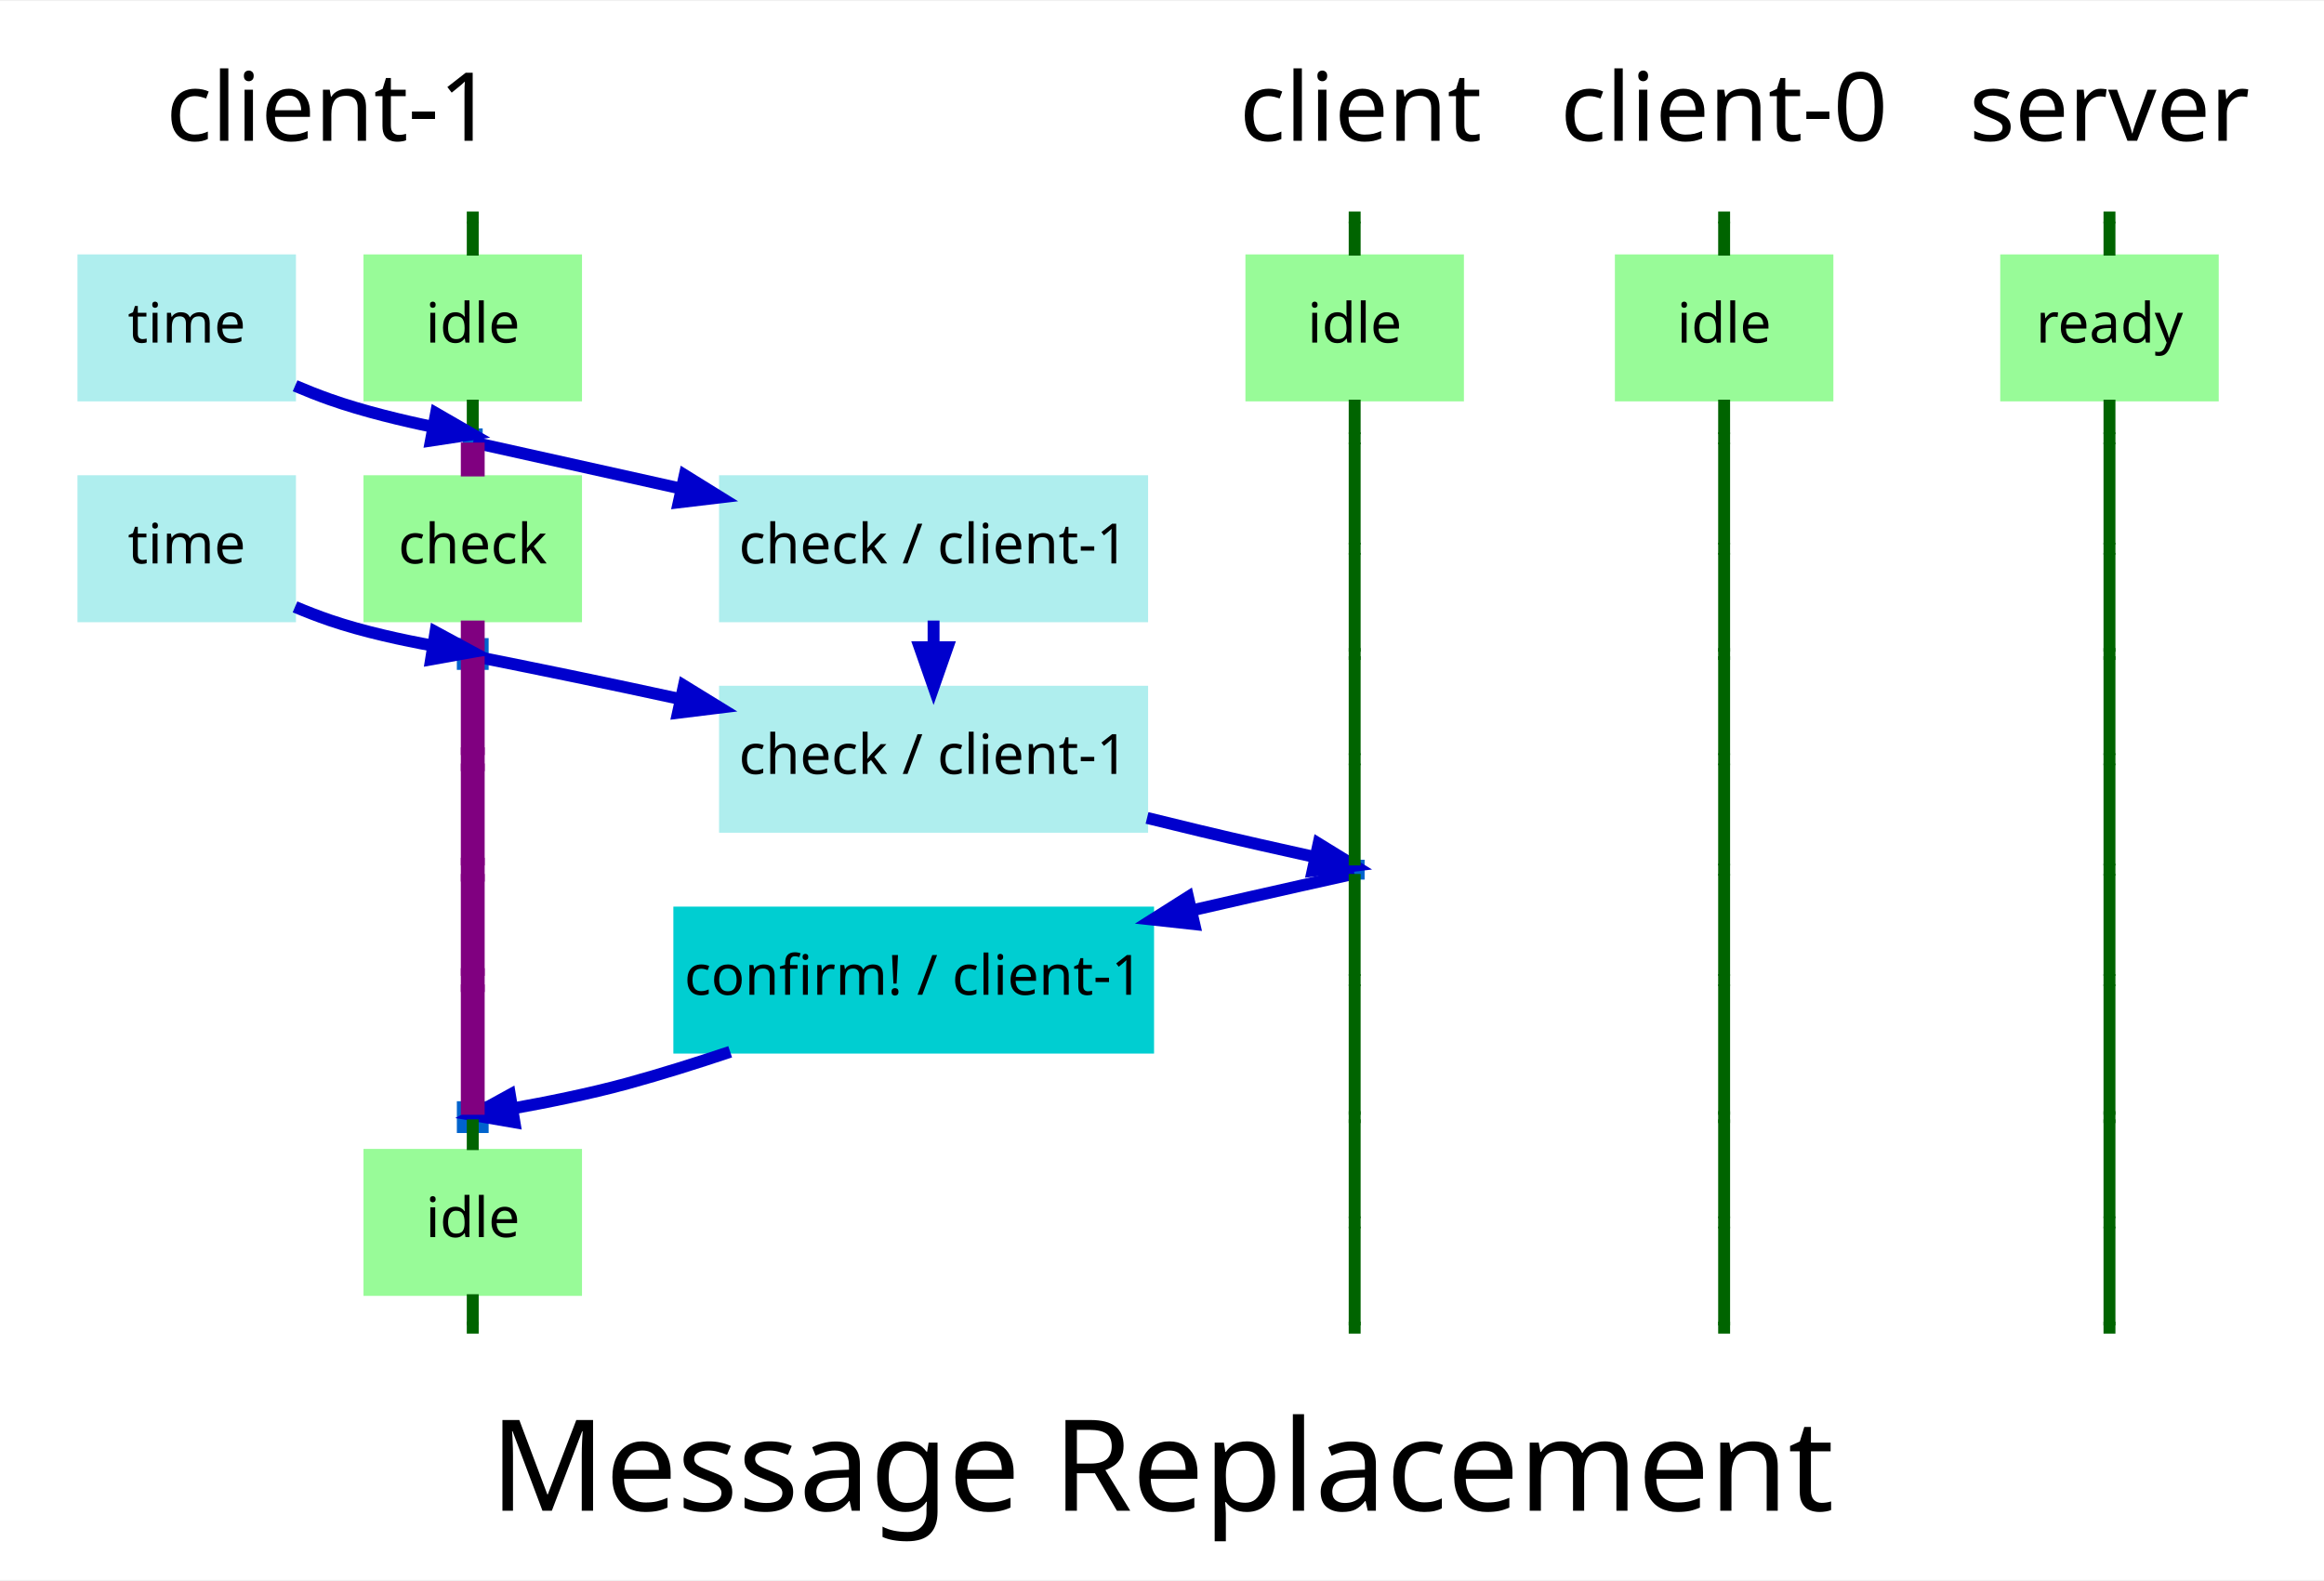
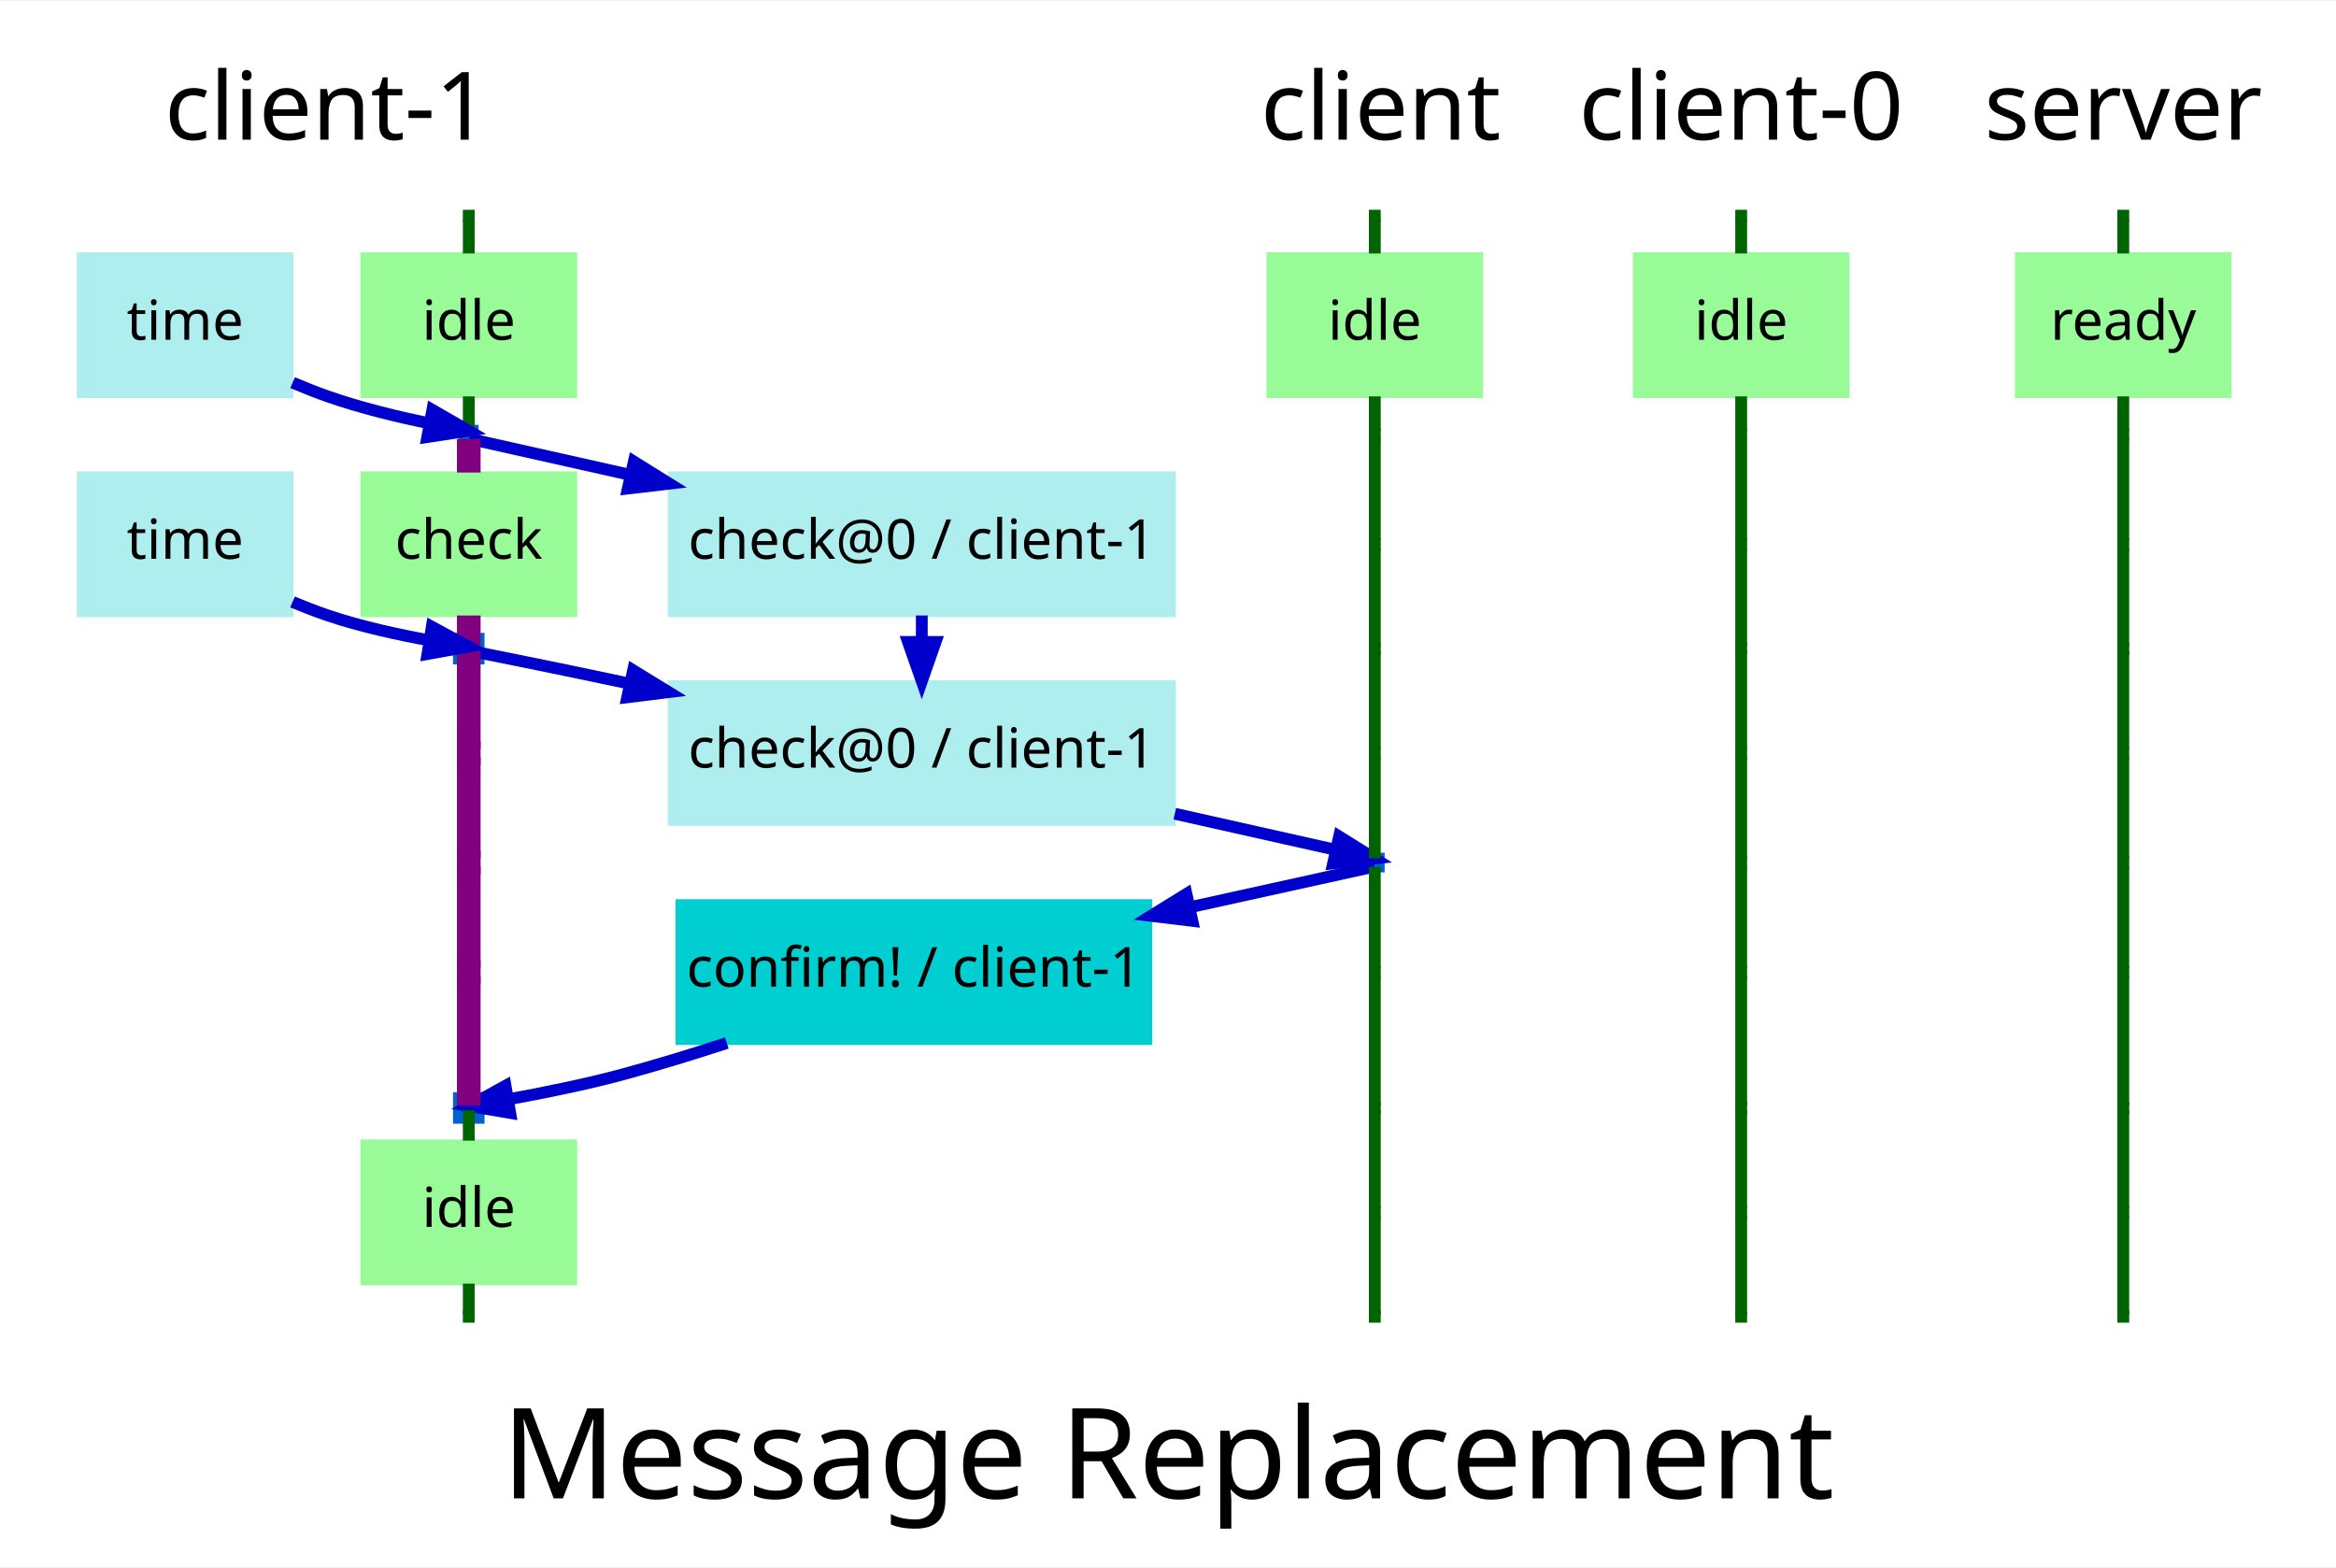
- <svg xmlns="http://www.w3.org/2000/svg" width="585pt" height="398pt" viewBox="0.00 0.00 585.00 397.50">
+ <svg xmlns="http://www.w3.org/2000/svg" width="593pt" height="398pt" viewBox="0.00 0.00 593.00 397.50">
  <g id="graph0" class="graph" transform="scale(1 1) rotate(0) translate(4 393.5)">
-     <polygon fill="white" stroke="transparent" points="-4,4 -4,-393.5 581,-393.5 581,4 -4,4" />
-     <text text-anchor="middle" x="288.5" y="-13.4" font-family="Sans-Serif" font-size="32.00">Message Replacement</text>
+     <polygon fill="white" stroke="transparent" points="-4,4 -4,-393.5 589,-393.5 589,4 -4,4" />
+     <text text-anchor="middle" x="292.5" y="-13.4" font-family="Sans-Serif" font-size="32.00">Message Replacement</text>
    <g id="clust1" class="cluster">
-       <polygon fill="none" stroke="white" points="158,-121 158,-348.8 294,-348.8 294,-121 158,-121" />
+       <polygon fill="none" stroke="white" points="158,-121 158,-348.8 302,-348.8 302,-121 158,-121" />
    </g>
    <g id="clust2" class="cluster">
-       <polygon fill="none" stroke="white" points="302,-51 302,-381.5 375,-381.5 375,-51 302,-51" />
-       <text text-anchor="middle" x="338.5" y="-358.3" font-family="Sans-Serif" font-size="24.00">client</text>
+       <polygon fill="none" stroke="white" points="310,-51 310,-381.5 383,-381.5 383,-51 310,-51" />
+       <text text-anchor="middle" x="346.5" y="-358.3" font-family="Sans-Serif" font-size="24.00">client</text>
    </g>
    <g id="clust3" class="cluster">
-       <polygon fill="none" stroke="white" points="383,-51 383,-381.5 477,-381.5 477,-51 383,-51" />
-       <text text-anchor="middle" x="430" y="-358.3" font-family="Sans-Serif" font-size="24.00">client-0</text>
+       <polygon fill="none" stroke="white" points="391,-51 391,-381.5 485,-381.5 485,-51 391,-51" />
+       <text text-anchor="middle" x="438" y="-358.3" font-family="Sans-Serif" font-size="24.00">client-0</text>
    </g>
    <g id="clust4" class="cluster">
      <polygon fill="none" stroke="white" points="8,-51 8,-381.5 150,-381.5 150,-51 8,-51" />
      <text text-anchor="middle" x="79" y="-358.3" font-family="Sans-Serif" font-size="24.00">client-1</text>
    </g>
    <g id="clust5" class="cluster">
-       <polygon fill="none" stroke="white" points="485,-51 485,-381.5 569,-381.5 569,-51 485,-51" />
-       <text text-anchor="middle" x="527" y="-358.3" font-family="Sans-Serif" font-size="24.00">server</text>
+       <polygon fill="none" stroke="white" points="493,-51 493,-381.5 577,-381.5 577,-51 493,-51" />
+       <text text-anchor="middle" x="535" y="-358.3" font-family="Sans-Serif" font-size="24.00">server</text>
    </g>
    <g id="node1" class="node">
-       <polygon fill="none" stroke="mediumblue" stroke-width="2" points="231.5,-229.6 230.5,-229.6 230.5,-228.6 231.5,-228.6 231.5,-229.6" />
+       <polygon fill="none" stroke="mediumblue" stroke-width="2" points="230.5,-229.6 229.5,-229.6 229.5,-228.6 230.5,-228.6 230.5,-229.6" />
    </g>
    <g id="node3" class="node">
-       <polygon fill="paleturquoise" stroke="paleturquoise" points="284.5,-220.6 177.5,-220.6 177.5,-184.6 284.5,-184.6 284.5,-220.6" />
-       <text text-anchor="middle" x="231" y="-198.9" font-family="Sans-Serif" font-size="14.00">check / client-1</text>
+       <polygon fill="paleturquoise" stroke="paleturquoise" points="294,-220.6 166,-220.6 166,-184.6 294,-184.6 294,-220.6" />
+       <text text-anchor="middle" x="230" y="-198.9" font-family="Sans-Serif" font-size="14.00">check@0 / client-1</text>
    </g>
    <g id="edge2" class="edge">
-       <path fill="none" stroke="mediumblue" stroke-width="3" d="M231,-228.53C231,-228.5 231,-228.45 231,-228.4" />
-       <polygon fill="mediumblue" stroke="mediumblue" stroke-width="3" points="234.5,-230.8 231,-220.8 227.5,-230.8 234.5,-230.8" />
+       <path fill="none" stroke="mediumblue" stroke-width="3" d="M230,-228.53C230,-228.5 230,-228.45 230,-228.4" />
+       <polygon fill="mediumblue" stroke="mediumblue" stroke-width="3" points="233.5,-230.8 230,-220.8 226.5,-230.8 233.5,-230.8" />
    </g>
    <g id="node2" class="node">
-       <polygon fill="paleturquoise" stroke="paleturquoise" points="284.5,-273.6 177.5,-273.6 177.5,-237.6 284.5,-237.6 284.5,-273.6" />
-       <text text-anchor="middle" x="231" y="-251.9" font-family="Sans-Serif" font-size="14.00">check / client-1</text>
+       <polygon fill="paleturquoise" stroke="paleturquoise" points="294,-273.6 166,-273.6 166,-237.6 294,-237.6 294,-273.6" />
+       <text text-anchor="middle" x="230" y="-251.9" font-family="Sans-Serif" font-size="14.00">check@0 / client-1</text>
    </g>
    <g id="edge1" class="edge">
-       <path fill="none" stroke="mediumblue" stroke-width="3" d="M231,-237.51C231,-233.66 231,-230.49 231,-229.76" />
+       <path fill="none" stroke="mediumblue" stroke-width="3" d="M230,-237.51C230,-233.66 230,-230.49 230,-229.76" />
    </g>
    <g id="node15" class="node">
-       <polygon fill="none" stroke="#0063cd" stroke-width="4" points="337.5,-175.3 336.5,-175.3 336.5,-174.3 337.5,-174.3 337.5,-175.3" />
+       <polygon fill="none" stroke="#0063cd" stroke-width="4" points="345.5,-175.3 344.5,-175.3 344.5,-174.3 345.5,-174.3 345.5,-175.3" />
    </g>
    <g id="edge14" class="edge">
-       <path fill="none" stroke="mediumblue" stroke-width="3" d="M284.73,-187.83C289.21,-186.73 293.68,-185.63 298,-184.6 307.81,-182.25 319.05,-179.73 326.93,-177.99" />
-       <polygon fill="mediumblue" stroke="mediumblue" stroke-width="3" points="327.91,-181.36 336.94,-175.81 326.42,-174.52 327.91,-181.36" />
+       <path fill="none" stroke="mediumblue" stroke-width="3" d="M294.22,-187.19C310.17,-183.61 325.42,-180.19 334.97,-178.05" />
+       <polygon fill="mediumblue" stroke="mediumblue" stroke-width="3" points="335.94,-181.42 344.93,-175.82 334.41,-174.59 335.94,-181.42" />
    </g>
    <g id="node8" class="node">
-       <polygon fill="darkturquoise" stroke="darkturquoise" points="286,-165 166,-165 166,-129 286,-129 286,-165" />
-       <text text-anchor="middle" x="226" y="-143.3" font-family="Sans-Serif" font-size="14.00">confirm! / client-1</text>
+       <polygon fill="darkturquoise" stroke="darkturquoise" points="288,-165 168,-165 168,-129 288,-129 288,-165" />
+       <text text-anchor="middle" x="228" y="-143.3" font-family="Sans-Serif" font-size="14.00">confirm! / client-1</text>
    </g>
    <g id="node41" class="node">
      <polygon fill="none" stroke="#0063cd" stroke-width="7" points="115.5,-113 114.5,-113 114.5,-112 115.5,-112 115.5,-113" />
    </g>
    <g id="edge41" class="edge">
-       <path fill="none" stroke="mediumblue" stroke-width="3" d="M179.8,-128.95C171.29,-126.1 162.42,-123.31 154,-121 144.32,-118.34 133.06,-116.12 125.14,-114.7" />
-       <polygon fill="mediumblue" stroke="mediumblue" stroke-width="3" points="125.5,-111.21 115.06,-113.01 124.35,-118.12 125.5,-111.21" />
+       <path fill="none" stroke="mediumblue" stroke-width="3" d="M180.5,-128.99C171.74,-126.13 162.64,-123.34 154,-121 144.3,-118.38 133.05,-116.16 125.13,-114.72" />
+       <polygon fill="mediumblue" stroke="mediumblue" stroke-width="3" points="125.51,-111.24 115.06,-113.01 124.33,-118.14 125.51,-111.24" />
    </g>
    <g id="node9" class="node">
-       <polygon fill="none" stroke="darkgreen" stroke-width="2" points="337.5,-339.5 336.5,-339.5 336.5,-338.5 337.5,-338.5 337.5,-339.5" />
+       <polygon fill="none" stroke="darkgreen" stroke-width="2" points="345.5,-339.5 344.5,-339.5 344.5,-338.5 345.5,-338.5 345.5,-339.5" />
    </g>
    <g id="node10" class="node">
-       <polygon fill="palegreen" stroke="palegreen" points="364,-329.2 310,-329.2 310,-293.2 364,-293.2 364,-329.2" />
-       <text text-anchor="middle" x="337" y="-307.5" font-family="Sans-Serif" font-size="14.00">idle</text>
+       <polygon fill="palegreen" stroke="palegreen" points="372,-329.2 318,-329.2 318,-293.2 372,-293.2 372,-329.2" />
+       <text text-anchor="middle" x="345" y="-307.5" font-family="Sans-Serif" font-size="14.00">idle</text>
    </g>
    <g id="edge8" class="edge">
-       <path fill="none" stroke="darkgreen" stroke-width="3" d="M337,-337.93C337,-337.37 337,-333.75 337,-329.4" />
+       <path fill="none" stroke="darkgreen" stroke-width="3" d="M345,-337.93C345,-337.37 345,-333.75 345,-329.4" />
    </g>
    <g id="node11" class="node">
-       <polygon fill="none" stroke="darkgreen" stroke-width="2" points="337.5,-283.9 336.5,-283.9 336.5,-282.9 337.5,-282.9 337.5,-283.9" />
+       <polygon fill="none" stroke="darkgreen" stroke-width="2" points="345.5,-283.9 344.5,-283.9 344.5,-282.9 345.5,-282.9 345.5,-283.9" />
    </g>
    <g id="edge9" class="edge">
-       <path fill="none" stroke="darkgreen" stroke-width="3" d="M337,-293.13C337,-288.64 337,-284.9 337,-284.45" />
+       <path fill="none" stroke="darkgreen" stroke-width="3" d="M345,-293.13C345,-288.64 345,-284.9 345,-284.45" />
    </g>
    <g id="node12" class="node">
-       <polygon fill="none" stroke="darkgreen" stroke-width="2" points="337.5,-256.1 336.5,-256.1 336.5,-255.1 337.5,-255.1 337.5,-256.1" />
+       <polygon fill="none" stroke="darkgreen" stroke-width="2" points="345.5,-256.1 344.5,-256.1 344.5,-255.1 345.5,-255.1 345.5,-256.1" />
    </g>
    <g id="edge10" class="edge">
-       <path fill="none" stroke="darkgreen" stroke-width="3" d="M337,-282.33C337,-280.86 337,-258.09 337,-256.67" />
+       <path fill="none" stroke="darkgreen" stroke-width="3" d="M345,-282.33C345,-280.86 345,-258.09 345,-256.67" />
    </g>
    <g id="node13" class="node">
-       <polygon fill="none" stroke="darkgreen" stroke-width="2" points="337.5,-229.6 336.5,-229.6 336.5,-228.6 337.5,-228.6 337.5,-229.6" />
+       <polygon fill="none" stroke="darkgreen" stroke-width="2" points="345.5,-229.6 344.5,-229.6 344.5,-228.6 345.5,-228.6 345.5,-229.6" />
    </g>
    <g id="edge11" class="edge">
-       <path fill="none" stroke="darkgreen" stroke-width="3" d="M337,-254.53C337,-253.11 337,-231.04 337,-229.67" />
+       <path fill="none" stroke="darkgreen" stroke-width="3" d="M345,-254.53C345,-253.11 345,-231.04 345,-229.67" />
    </g>
    <g id="node14" class="node">
-       <polygon fill="none" stroke="darkgreen" stroke-width="2" points="337.5,-203.1 336.5,-203.1 336.5,-202.1 337.5,-202.1 337.5,-203.1" />
+       <polygon fill="none" stroke="darkgreen" stroke-width="2" points="345.5,-203.1 344.5,-203.1 344.5,-202.1 345.5,-202.1 345.5,-203.1" />
    </g>
    <g id="edge12" class="edge">
-       <path fill="none" stroke="darkgreen" stroke-width="3" d="M337,-228.53C337,-227.11 337,-205.04 337,-203.67" />
+       <path fill="none" stroke="darkgreen" stroke-width="3" d="M345,-228.53C345,-227.11 345,-205.04 345,-203.67" />
    </g>
    <g id="edge15" class="edge">
-       <path fill="none" stroke="darkgreen" stroke-width="3" d="M337,-201.53C337,-200.06 337,-177.29 337,-175.87" />
+       <path fill="none" stroke="darkgreen" stroke-width="3" d="M345,-201.53C345,-200.06 345,-177.29 345,-175.87" />
    </g>
    <g id="edge13" class="edge">
-       <path fill="none" stroke="mediumblue" stroke-width="3" d="M336.94,-173.79C335.65,-173.5 314.77,-168.87 298,-165 297.39,-164.86 296.78,-164.72 296.17,-164.58" />
-       <polygon fill="mediumblue" stroke="mediumblue" stroke-width="3" points="296.63,-161.09 286.1,-162.24 295.05,-167.91 296.63,-161.09" />
+       <path fill="none" stroke="mediumblue" stroke-width="3" d="M344.92,-173.78C343.41,-173.45 322.17,-168.76 298.19,-163.48" />
+       <polygon fill="mediumblue" stroke="mediumblue" stroke-width="3" points="298.68,-160 288.17,-161.27 297.18,-166.84 298.68,-160" />
    </g>
    <g id="node16" class="node">
-       <polygon fill="none" stroke="darkgreen" stroke-width="2" points="337.5,-147.5 336.5,-147.5 336.5,-146.5 337.5,-146.5 337.5,-147.5" />
+       <polygon fill="none" stroke="darkgreen" stroke-width="2" points="345.5,-147.5 344.5,-147.5 344.5,-146.5 345.5,-146.5 345.5,-147.5" />
    </g>
    <g id="edge16" class="edge">
-       <path fill="none" stroke="darkgreen" stroke-width="3" d="M337,-173.73C337,-172.26 337,-149.49 337,-148.07" />
+       <path fill="none" stroke="darkgreen" stroke-width="3" d="M345,-173.73C345,-172.26 345,-149.49 345,-148.07" />
    </g>
    <g id="node17" class="node">
-       <polygon fill="none" stroke="darkgreen" stroke-width="2" points="337.5,-113 336.5,-113 336.5,-112 337.5,-112 337.5,-113" />
+       <polygon fill="none" stroke="darkgreen" stroke-width="2" points="345.5,-113 344.5,-113 344.5,-112 345.5,-112 345.5,-113" />
    </g>
    <g id="edge17" class="edge">
-       <path fill="none" stroke="darkgreen" stroke-width="3" d="M337,-145.91C337,-144.03 337,-114.91 337,-113.09" />
+       <path fill="none" stroke="darkgreen" stroke-width="3" d="M345,-145.91C345,-144.03 345,-114.91 345,-113.09" />
    </g>
    <g id="node18" class="node">
-       <polygon fill="none" stroke="darkgreen" stroke-width="2" points="337.5,-86.5 336.5,-86.5 336.5,-85.5 337.5,-85.5 337.5,-86.5" />
+       <polygon fill="none" stroke="darkgreen" stroke-width="2" points="345.5,-86.5 344.5,-86.5 344.5,-85.5 345.5,-85.5 345.5,-86.5" />
    </g>
    <g id="edge18" class="edge">
-       <path fill="none" stroke="darkgreen" stroke-width="3" d="M337,-111.93C337,-110.51 337,-88.44 337,-87.07" />
+       <path fill="none" stroke="darkgreen" stroke-width="3" d="M345,-111.93C345,-110.51 345,-88.44 345,-87.07" />
    </g>
    <g id="node19" class="node">
-       <polygon fill="none" stroke="darkgreen" stroke-width="2" points="337.5,-60 336.5,-60 336.5,-59 337.5,-59 337.5,-60" />
+       <polygon fill="none" stroke="darkgreen" stroke-width="2" points="345.5,-60 344.5,-60 344.5,-59 345.5,-59 345.5,-60" />
    </g>
    <g id="edge19" class="edge">
-       <path fill="none" stroke="darkgreen" stroke-width="3" d="M337,-84.93C337,-83.51 337,-61.44 337,-60.07" />
+       <path fill="none" stroke="darkgreen" stroke-width="3" d="M345,-84.93C345,-83.51 345,-61.44 345,-60.07" />
    </g>
    <g id="node20" class="node">
-       <polygon fill="none" stroke="darkgreen" stroke-width="2" points="430.5,-339.5 429.5,-339.5 429.5,-338.5 430.5,-338.5 430.5,-339.5" />
+       <polygon fill="none" stroke="darkgreen" stroke-width="2" points="438.5,-339.5 437.5,-339.5 437.5,-338.5 438.5,-338.5 438.5,-339.5" />
    </g>
    <g id="node21" class="node">
-       <polygon fill="palegreen" stroke="palegreen" points="457,-329.2 403,-329.2 403,-293.2 457,-293.2 457,-329.2" />
-       <text text-anchor="middle" x="430" y="-307.5" font-family="Sans-Serif" font-size="14.00">idle</text>
+       <polygon fill="palegreen" stroke="palegreen" points="465,-329.2 411,-329.2 411,-293.2 465,-293.2 465,-329.2" />
+       <text text-anchor="middle" x="438" y="-307.5" font-family="Sans-Serif" font-size="14.00">idle</text>
    </g>
    <g id="edge20" class="edge">
-       <path fill="none" stroke="darkgreen" stroke-width="3" d="M430,-337.93C430,-337.37 430,-333.75 430,-329.4" />
+       <path fill="none" stroke="darkgreen" stroke-width="3" d="M438,-337.93C438,-337.37 438,-333.75 438,-329.4" />
    </g>
    <g id="node22" class="node">
-       <polygon fill="none" stroke="darkgreen" stroke-width="2" points="430.5,-283.9 429.5,-283.9 429.5,-282.9 430.5,-282.9 430.5,-283.9" />
+       <polygon fill="none" stroke="darkgreen" stroke-width="2" points="438.5,-283.9 437.5,-283.9 437.5,-282.9 438.5,-282.9 438.5,-283.9" />
    </g>
    <g id="edge21" class="edge">
-       <path fill="none" stroke="darkgreen" stroke-width="3" d="M430,-293.13C430,-288.64 430,-284.9 430,-284.45" />
+       <path fill="none" stroke="darkgreen" stroke-width="3" d="M438,-293.13C438,-288.64 438,-284.9 438,-284.45" />
    </g>
    <g id="node23" class="node">
-       <polygon fill="none" stroke="darkgreen" stroke-width="2" points="430.5,-256.1 429.5,-256.1 429.5,-255.1 430.5,-255.1 430.5,-256.1" />
+       <polygon fill="none" stroke="darkgreen" stroke-width="2" points="438.5,-256.1 437.5,-256.1 437.5,-255.1 438.5,-255.1 438.5,-256.1" />
    </g>
    <g id="edge22" class="edge">
-       <path fill="none" stroke="darkgreen" stroke-width="3" d="M430,-282.33C430,-280.86 430,-258.09 430,-256.67" />
+       <path fill="none" stroke="darkgreen" stroke-width="3" d="M438,-282.33C438,-280.86 438,-258.09 438,-256.67" />
    </g>
    <g id="node24" class="node">
-       <polygon fill="none" stroke="darkgreen" stroke-width="2" points="430.5,-229.6 429.5,-229.6 429.5,-228.6 430.5,-228.6 430.5,-229.6" />
+       <polygon fill="none" stroke="darkgreen" stroke-width="2" points="438.5,-229.6 437.5,-229.6 437.5,-228.6 438.5,-228.6 438.5,-229.6" />
    </g>
    <g id="edge23" class="edge">
-       <path fill="none" stroke="darkgreen" stroke-width="3" d="M430,-254.53C430,-253.11 430,-231.04 430,-229.67" />
+       <path fill="none" stroke="darkgreen" stroke-width="3" d="M438,-254.53C438,-253.11 438,-231.04 438,-229.67" />
    </g>
    <g id="node25" class="node">
-       <polygon fill="none" stroke="darkgreen" stroke-width="2" points="430.5,-203.1 429.5,-203.1 429.5,-202.1 430.5,-202.1 430.5,-203.1" />
+       <polygon fill="none" stroke="darkgreen" stroke-width="2" points="438.5,-203.1 437.5,-203.1 437.5,-202.1 438.5,-202.1 438.5,-203.1" />
    </g>
    <g id="edge24" class="edge">
-       <path fill="none" stroke="darkgreen" stroke-width="3" d="M430,-228.53C430,-227.11 430,-205.04 430,-203.67" />
+       <path fill="none" stroke="darkgreen" stroke-width="3" d="M438,-228.53C438,-227.11 438,-205.04 438,-203.67" />
    </g>
    <g id="node26" class="node">
-       <polygon fill="none" stroke="darkgreen" stroke-width="2" points="430.5,-175.3 429.5,-175.3 429.5,-174.3 430.5,-174.3 430.5,-175.3" />
+       <polygon fill="none" stroke="darkgreen" stroke-width="2" points="438.5,-175.3 437.5,-175.3 437.5,-174.3 438.5,-174.3 438.5,-175.3" />
    </g>
    <g id="edge25" class="edge">
-       <path fill="none" stroke="darkgreen" stroke-width="3" d="M430,-201.53C430,-200.06 430,-177.29 430,-175.87" />
+       <path fill="none" stroke="darkgreen" stroke-width="3" d="M438,-201.53C438,-200.06 438,-177.29 438,-175.87" />
    </g>
    <g id="node27" class="node">
-       <polygon fill="none" stroke="darkgreen" stroke-width="2" points="430.5,-147.5 429.5,-147.5 429.5,-146.5 430.5,-146.5 430.5,-147.5" />
+       <polygon fill="none" stroke="darkgreen" stroke-width="2" points="438.5,-147.5 437.5,-147.5 437.5,-146.5 438.5,-146.5 438.5,-147.5" />
    </g>
    <g id="edge26" class="edge">
-       <path fill="none" stroke="darkgreen" stroke-width="3" d="M430,-173.73C430,-172.26 430,-149.49 430,-148.07" />
+       <path fill="none" stroke="darkgreen" stroke-width="3" d="M438,-173.73C438,-172.26 438,-149.49 438,-148.07" />
    </g>
    <g id="node28" class="node">
-       <polygon fill="none" stroke="darkgreen" stroke-width="2" points="430.5,-113 429.5,-113 429.5,-112 430.5,-112 430.5,-113" />
+       <polygon fill="none" stroke="darkgreen" stroke-width="2" points="438.5,-113 437.5,-113 437.5,-112 438.5,-112 438.5,-113" />
    </g>
    <g id="edge27" class="edge">
-       <path fill="none" stroke="darkgreen" stroke-width="3" d="M430,-145.91C430,-144.03 430,-114.91 430,-113.09" />
+       <path fill="none" stroke="darkgreen" stroke-width="3" d="M438,-145.91C438,-144.03 438,-114.91 438,-113.09" />
    </g>
    <g id="node29" class="node">
-       <polygon fill="none" stroke="darkgreen" stroke-width="2" points="430.5,-86.5 429.5,-86.5 429.5,-85.5 430.5,-85.5 430.5,-86.5" />
+       <polygon fill="none" stroke="darkgreen" stroke-width="2" points="438.5,-86.5 437.5,-86.5 437.5,-85.5 438.5,-85.5 438.5,-86.5" />
    </g>
    <g id="edge28" class="edge">
-       <path fill="none" stroke="darkgreen" stroke-width="3" d="M430,-111.93C430,-110.51 430,-88.44 430,-87.07" />
+       <path fill="none" stroke="darkgreen" stroke-width="3" d="M438,-111.93C438,-110.51 438,-88.44 438,-87.07" />
    </g>
    <g id="node30" class="node">
-       <polygon fill="none" stroke="darkgreen" stroke-width="2" points="430.5,-60 429.5,-60 429.5,-59 430.5,-59 430.5,-60" />
+       <polygon fill="none" stroke="darkgreen" stroke-width="2" points="438.5,-60 437.5,-60 437.5,-59 438.5,-59 438.5,-60" />
    </g>
    <g id="edge29" class="edge">
-       <path fill="none" stroke="darkgreen" stroke-width="3" d="M430,-84.93C430,-83.51 430,-61.44 430,-60.07" />
+       <path fill="none" stroke="darkgreen" stroke-width="3" d="M438,-84.93C438,-83.51 438,-61.44 438,-60.07" />
    </g>
    <g id="node31" class="node">
      <polygon fill="none" stroke="darkgreen" stroke-width="2" points="115.5,-339.5 114.5,-339.5 114.5,-338.5 115.5,-338.5 115.5,-339.5" />
    </g>
    <g id="node32" class="node">
      <polygon fill="palegreen" stroke="palegreen" points="142,-329.2 88,-329.2 88,-293.2 142,-293.2 142,-329.2" />
      <text text-anchor="middle" x="115" y="-307.5" font-family="Sans-Serif" font-size="14.00">idle</text>
    </g>
    <g id="edge30" class="edge">
      <path fill="none" stroke="darkgreen" stroke-width="3" d="M115,-337.93C115,-337.37 115,-333.75 115,-329.4" />
    </g>
    <g id="node33" class="node">
      <polygon fill="none" stroke="#0063cd" stroke-width="4" points="115.5,-283.9 114.5,-283.9 114.5,-282.9 115.5,-282.9 115.5,-283.9" />
    </g>
    <g id="edge33" class="edge">
      <path fill="none" stroke="darkgreen" stroke-width="3" d="M115,-293.13C115,-288.64 115,-284.9 115,-284.45" />
    </g>
    <g id="edge31" class="edge">
-       <path fill="none" stroke="mediumblue" stroke-width="3" d="M115.08,-282.38C116.7,-282.02 141.24,-276.56 167.34,-270.76" />
-       <polygon fill="mediumblue" stroke="mediumblue" stroke-width="3" points="168.36,-274.12 177.37,-268.53 166.85,-267.28 168.36,-274.12" />
+       <path fill="none" stroke="mediumblue" stroke-width="3" d="M115.08,-282.38C116.45,-282.07 134.49,-278.03 155.88,-273.23" />
+       <polygon fill="mediumblue" stroke="mediumblue" stroke-width="3" points="156.91,-276.58 165.9,-270.98 155.38,-269.75 156.91,-276.58" />
    </g>
    <g id="node35" class="node">
      <polygon fill="palegreen" stroke="palegreen" points="142,-273.6 88,-273.6 88,-237.6 142,-237.6 142,-273.6" />
      <text text-anchor="middle" x="115" y="-251.9" font-family="Sans-Serif" font-size="14.00">check</text>
    </g>
    <g id="edge34" class="edge">
      <path fill="none" stroke="purple" stroke-width="6" d="M115,-282.33C115,-281.77 115,-278.15 115,-273.8" />
    </g>
    <g id="node34" class="node">
      <polygon fill="paleturquoise" stroke="paleturquoise" points="70,-329.2 16,-329.2 16,-293.2 70,-293.2 70,-329.2" />
      <text text-anchor="middle" x="43" y="-307.5" font-family="Sans-Serif" font-size="14.00">time</text>
    </g>
    <g id="edge32" class="edge">
      <path fill="none" stroke="mediumblue" stroke-width="3" d="M70.28,-296.62C73.19,-295.38 76.13,-294.22 79,-293.2 87.58,-290.16 97.67,-287.79 104.98,-286.28" />
      <polygon fill="mediumblue" stroke="mediumblue" stroke-width="3" points="105.76,-289.7 114.94,-284.41 104.47,-282.82 105.76,-289.7" />
    </g>
    <g id="node36" class="node">
      <polygon fill="none" stroke="#0063cd" stroke-width="7" points="115.5,-229.6 114.5,-229.6 114.5,-228.6 115.5,-228.6 115.5,-229.6" />
    </g>
    <g id="edge37" class="edge">
      <path fill="none" stroke="purple" stroke-width="6" d="M115,-237.51C115,-233.66 115,-230.49 115,-229.76" />
    </g>
    <g id="edge35" class="edge">
-       <path fill="none" stroke="mediumblue" stroke-width="3" d="M115.06,-228.59C116.35,-228.33 137.23,-224.17 154,-220.6 158.33,-219.68 162.8,-218.72 167.31,-217.74" />
-       <polygon fill="mediumblue" stroke="mediumblue" stroke-width="3" points="168.15,-221.14 177.17,-215.59 166.66,-214.3 168.15,-221.14" />
+       <path fill="none" stroke="mediumblue" stroke-width="3" d="M115.06,-228.59C116.35,-228.33 137.24,-224.19 154,-220.6 154.6,-220.47 155.2,-220.34 155.8,-220.21" />
+       <polygon fill="mediumblue" stroke="mediumblue" stroke-width="3" points="156.72,-223.6 165.75,-218.06 155.23,-216.76 156.72,-223.6" />
    </g>
    <g id="node38" class="node">
      <polygon fill="none" stroke="purple" stroke-width="5" points="115.5,-203.1 114.5,-203.1 114.5,-202.1 115.5,-202.1 115.5,-203.1" />
    </g>
    <g id="edge38" class="edge">
      <path fill="none" stroke="purple" stroke-width="6" d="M115,-228.53C115,-227.11 115,-205.04 115,-203.67" />
    </g>
    <g id="node37" class="node">
      <polygon fill="paleturquoise" stroke="paleturquoise" points="70,-273.6 16,-273.6 16,-237.6 70,-237.6 70,-273.6" />
      <text text-anchor="middle" x="43" y="-251.9" font-family="Sans-Serif" font-size="14.00">time</text>
    </g>
    <g id="edge36" class="edge">
      <path fill="none" stroke="mediumblue" stroke-width="3" d="M70.26,-240.96C73.17,-239.73 76.12,-238.59 79,-237.6 87.57,-234.67 97.66,-232.53 104.97,-231.21" />
      <polygon fill="mediumblue" stroke="mediumblue" stroke-width="3" points="105.62,-234.65 114.94,-229.61 104.51,-227.74 105.62,-234.65" />
    </g>
    <g id="node39" class="node">
      <polygon fill="none" stroke="purple" stroke-width="5" points="115.5,-175.3 114.5,-175.3 114.5,-174.3 115.5,-174.3 115.5,-175.3" />
    </g>
    <g id="edge39" class="edge">
      <path fill="none" stroke="purple" stroke-width="6" d="M115,-201.53C115,-200.06 115,-177.29 115,-175.87" />
    </g>
    <g id="node40" class="node">
      <polygon fill="none" stroke="purple" stroke-width="5" points="115.5,-147.5 114.5,-147.5 114.5,-146.5 115.5,-146.5 115.5,-147.5" />
    </g>
    <g id="edge40" class="edge">
      <path fill="none" stroke="purple" stroke-width="6" d="M115,-173.73C115,-172.26 115,-149.49 115,-148.07" />
    </g>
    <g id="edge42" class="edge">
      <path fill="none" stroke="purple" stroke-width="6" d="M115,-145.91C115,-144.03 115,-114.91 115,-113.09" />
    </g>
    <g id="node42" class="node">
      <polygon fill="palegreen" stroke="palegreen" points="142,-104 88,-104 88,-68 142,-68 142,-104" />
      <text text-anchor="middle" x="115" y="-82.3" font-family="Sans-Serif" font-size="14.00">idle</text>
    </g>
    <g id="edge43" class="edge">
      <path fill="none" stroke="darkgreen" stroke-width="3" d="M115,-111.93C115,-111.41 115,-108.18 115,-104.2" />
    </g>
    <g id="node43" class="node">
      <polygon fill="none" stroke="darkgreen" stroke-width="2" points="115.5,-60 114.5,-60 114.5,-59 115.5,-59 115.5,-60" />
    </g>
    <g id="edge44" class="edge">
      <path fill="none" stroke="darkgreen" stroke-width="3" d="M115,-67.91C115,-64.06 115,-60.89 115,-60.16" />
    </g>
    <g id="node44" class="node">
-       <polygon fill="none" stroke="darkgreen" stroke-width="2" points="527.5,-339.5 526.5,-339.5 526.5,-338.5 527.5,-338.5 527.5,-339.5" />
+       <polygon fill="none" stroke="darkgreen" stroke-width="2" points="535.5,-339.5 534.5,-339.5 534.5,-338.5 535.5,-338.5 535.5,-339.5" />
    </g>
    <g id="node45" class="node">
-       <polygon fill="palegreen" stroke="palegreen" points="554,-329.2 500,-329.2 500,-293.2 554,-293.2 554,-329.2" />
-       <text text-anchor="middle" x="527" y="-307.5" font-family="Sans-Serif" font-size="14.00">ready</text>
+       <polygon fill="palegreen" stroke="palegreen" points="562,-329.2 508,-329.2 508,-293.2 562,-293.2 562,-329.2" />
+       <text text-anchor="middle" x="535" y="-307.5" font-family="Sans-Serif" font-size="14.00">ready</text>
    </g>
    <g id="edge45" class="edge">
-       <path fill="none" stroke="darkgreen" stroke-width="3" d="M527,-337.93C527,-337.37 527,-333.75 527,-329.4" />
+       <path fill="none" stroke="darkgreen" stroke-width="3" d="M535,-337.93C535,-337.37 535,-333.75 535,-329.4" />
    </g>
    <g id="node46" class="node">
-       <polygon fill="none" stroke="darkgreen" stroke-width="2" points="527.5,-283.9 526.5,-283.9 526.5,-282.9 527.5,-282.9 527.5,-283.9" />
+       <polygon fill="none" stroke="darkgreen" stroke-width="2" points="535.5,-283.9 534.5,-283.9 534.5,-282.9 535.5,-282.9 535.5,-283.9" />
    </g>
    <g id="edge46" class="edge">
-       <path fill="none" stroke="darkgreen" stroke-width="3" d="M527,-293.13C527,-288.64 527,-284.9 527,-284.45" />
+       <path fill="none" stroke="darkgreen" stroke-width="3" d="M535,-293.13C535,-288.64 535,-284.9 535,-284.45" />
    </g>
    <g id="node47" class="node">
-       <polygon fill="none" stroke="darkgreen" stroke-width="2" points="527.5,-256.1 526.5,-256.1 526.5,-255.1 527.5,-255.1 527.5,-256.1" />
+       <polygon fill="none" stroke="darkgreen" stroke-width="2" points="535.5,-256.1 534.5,-256.1 534.5,-255.1 535.5,-255.1 535.5,-256.1" />
    </g>
    <g id="edge47" class="edge">
-       <path fill="none" stroke="darkgreen" stroke-width="3" d="M527,-282.33C527,-280.86 527,-258.09 527,-256.67" />
+       <path fill="none" stroke="darkgreen" stroke-width="3" d="M535,-282.33C535,-280.86 535,-258.09 535,-256.67" />
    </g>
    <g id="node48" class="node">
-       <polygon fill="none" stroke="darkgreen" stroke-width="2" points="527.5,-229.6 526.5,-229.6 526.5,-228.6 527.5,-228.6 527.5,-229.6" />
+       <polygon fill="none" stroke="darkgreen" stroke-width="2" points="535.5,-229.6 534.5,-229.6 534.5,-228.6 535.5,-228.6 535.5,-229.6" />
    </g>
    <g id="edge48" class="edge">
-       <path fill="none" stroke="darkgreen" stroke-width="3" d="M527,-254.53C527,-253.11 527,-231.04 527,-229.67" />
+       <path fill="none" stroke="darkgreen" stroke-width="3" d="M535,-254.53C535,-253.11 535,-231.04 535,-229.67" />
    </g>
    <g id="node49" class="node">
-       <polygon fill="none" stroke="darkgreen" stroke-width="2" points="527.5,-203.1 526.5,-203.1 526.5,-202.1 527.5,-202.1 527.5,-203.1" />
+       <polygon fill="none" stroke="darkgreen" stroke-width="2" points="535.5,-203.1 534.5,-203.1 534.5,-202.1 535.5,-202.1 535.5,-203.1" />
    </g>
    <g id="edge49" class="edge">
-       <path fill="none" stroke="darkgreen" stroke-width="3" d="M527,-228.53C527,-227.11 527,-205.04 527,-203.67" />
+       <path fill="none" stroke="darkgreen" stroke-width="3" d="M535,-228.53C535,-227.11 535,-205.04 535,-203.67" />
    </g>
    <g id="node50" class="node">
-       <polygon fill="none" stroke="darkgreen" stroke-width="2" points="527.5,-175.3 526.5,-175.3 526.5,-174.3 527.5,-174.3 527.5,-175.3" />
+       <polygon fill="none" stroke="darkgreen" stroke-width="2" points="535.5,-175.3 534.5,-175.3 534.5,-174.3 535.5,-174.3 535.5,-175.3" />
    </g>
    <g id="edge50" class="edge">
-       <path fill="none" stroke="darkgreen" stroke-width="3" d="M527,-201.53C527,-200.06 527,-177.29 527,-175.87" />
+       <path fill="none" stroke="darkgreen" stroke-width="3" d="M535,-201.53C535,-200.06 535,-177.29 535,-175.87" />
    </g>
    <g id="node51" class="node">
-       <polygon fill="none" stroke="darkgreen" stroke-width="2" points="527.5,-147.5 526.5,-147.5 526.5,-146.5 527.5,-146.5 527.5,-147.5" />
+       <polygon fill="none" stroke="darkgreen" stroke-width="2" points="535.5,-147.5 534.5,-147.5 534.5,-146.5 535.5,-146.5 535.5,-147.5" />
    </g>
    <g id="edge51" class="edge">
-       <path fill="none" stroke="darkgreen" stroke-width="3" d="M527,-173.73C527,-172.26 527,-149.49 527,-148.07" />
+       <path fill="none" stroke="darkgreen" stroke-width="3" d="M535,-173.73C535,-172.26 535,-149.49 535,-148.07" />
    </g>
    <g id="node52" class="node">
-       <polygon fill="none" stroke="darkgreen" stroke-width="2" points="527.5,-113 526.5,-113 526.5,-112 527.5,-112 527.5,-113" />
+       <polygon fill="none" stroke="darkgreen" stroke-width="2" points="535.5,-113 534.5,-113 534.5,-112 535.5,-112 535.5,-113" />
    </g>
    <g id="edge52" class="edge">
-       <path fill="none" stroke="darkgreen" stroke-width="3" d="M527,-145.91C527,-144.03 527,-114.91 527,-113.09" />
+       <path fill="none" stroke="darkgreen" stroke-width="3" d="M535,-145.91C535,-144.03 535,-114.91 535,-113.09" />
    </g>
    <g id="node53" class="node">
-       <polygon fill="none" stroke="darkgreen" stroke-width="2" points="527.5,-86.5 526.5,-86.5 526.5,-85.5 527.5,-85.5 527.5,-86.5" />
+       <polygon fill="none" stroke="darkgreen" stroke-width="2" points="535.5,-86.5 534.5,-86.5 534.5,-85.5 535.5,-85.5 535.5,-86.5" />
    </g>
    <g id="edge53" class="edge">
-       <path fill="none" stroke="darkgreen" stroke-width="3" d="M527,-111.93C527,-110.51 527,-88.44 527,-87.07" />
+       <path fill="none" stroke="darkgreen" stroke-width="3" d="M535,-111.93C535,-110.51 535,-88.44 535,-87.07" />
    </g>
    <g id="node54" class="node">
-       <polygon fill="none" stroke="darkgreen" stroke-width="2" points="527.5,-60 526.5,-60 526.5,-59 527.5,-59 527.5,-60" />
+       <polygon fill="none" stroke="darkgreen" stroke-width="2" points="535.5,-60 534.5,-60 534.5,-59 535.5,-59 535.5,-60" />
    </g>
    <g id="edge54" class="edge">
-       <path fill="none" stroke="darkgreen" stroke-width="3" d="M527,-84.93C527,-83.51 527,-61.44 527,-60.07" />
+       <path fill="none" stroke="darkgreen" stroke-width="3" d="M535,-84.93C535,-83.51 535,-61.44 535,-60.07" />
    </g>
  </g>
</svg>
